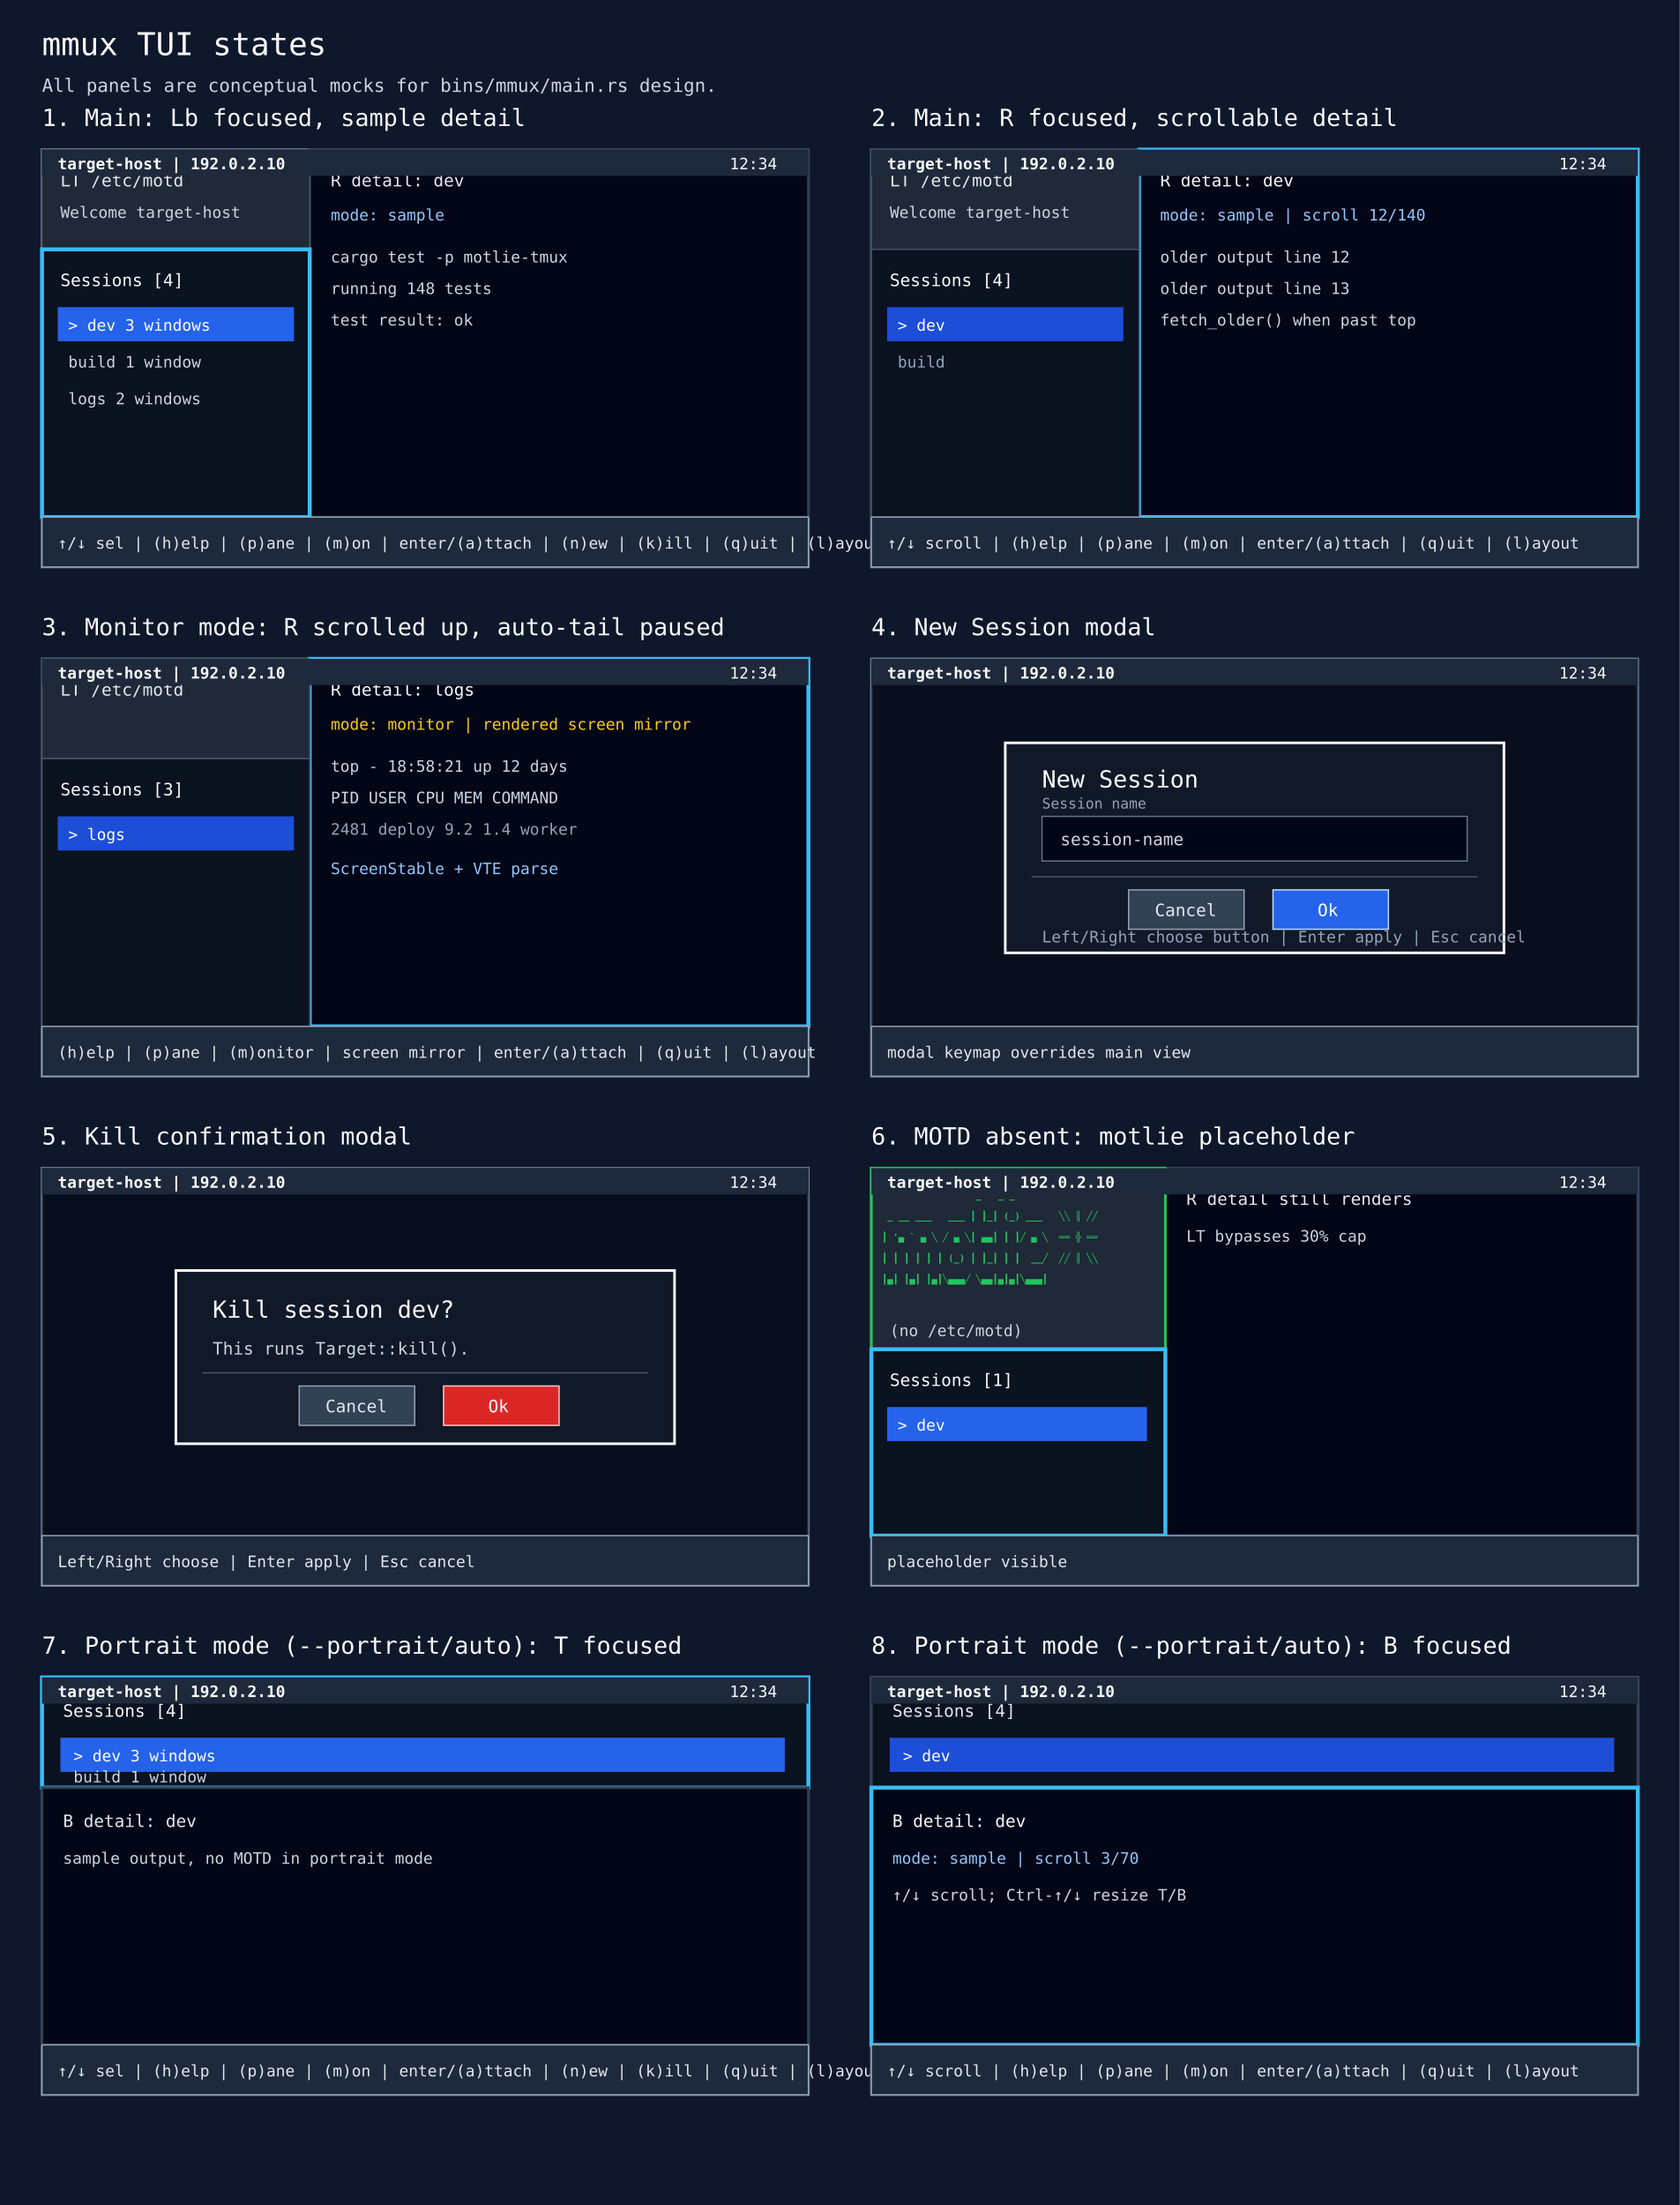
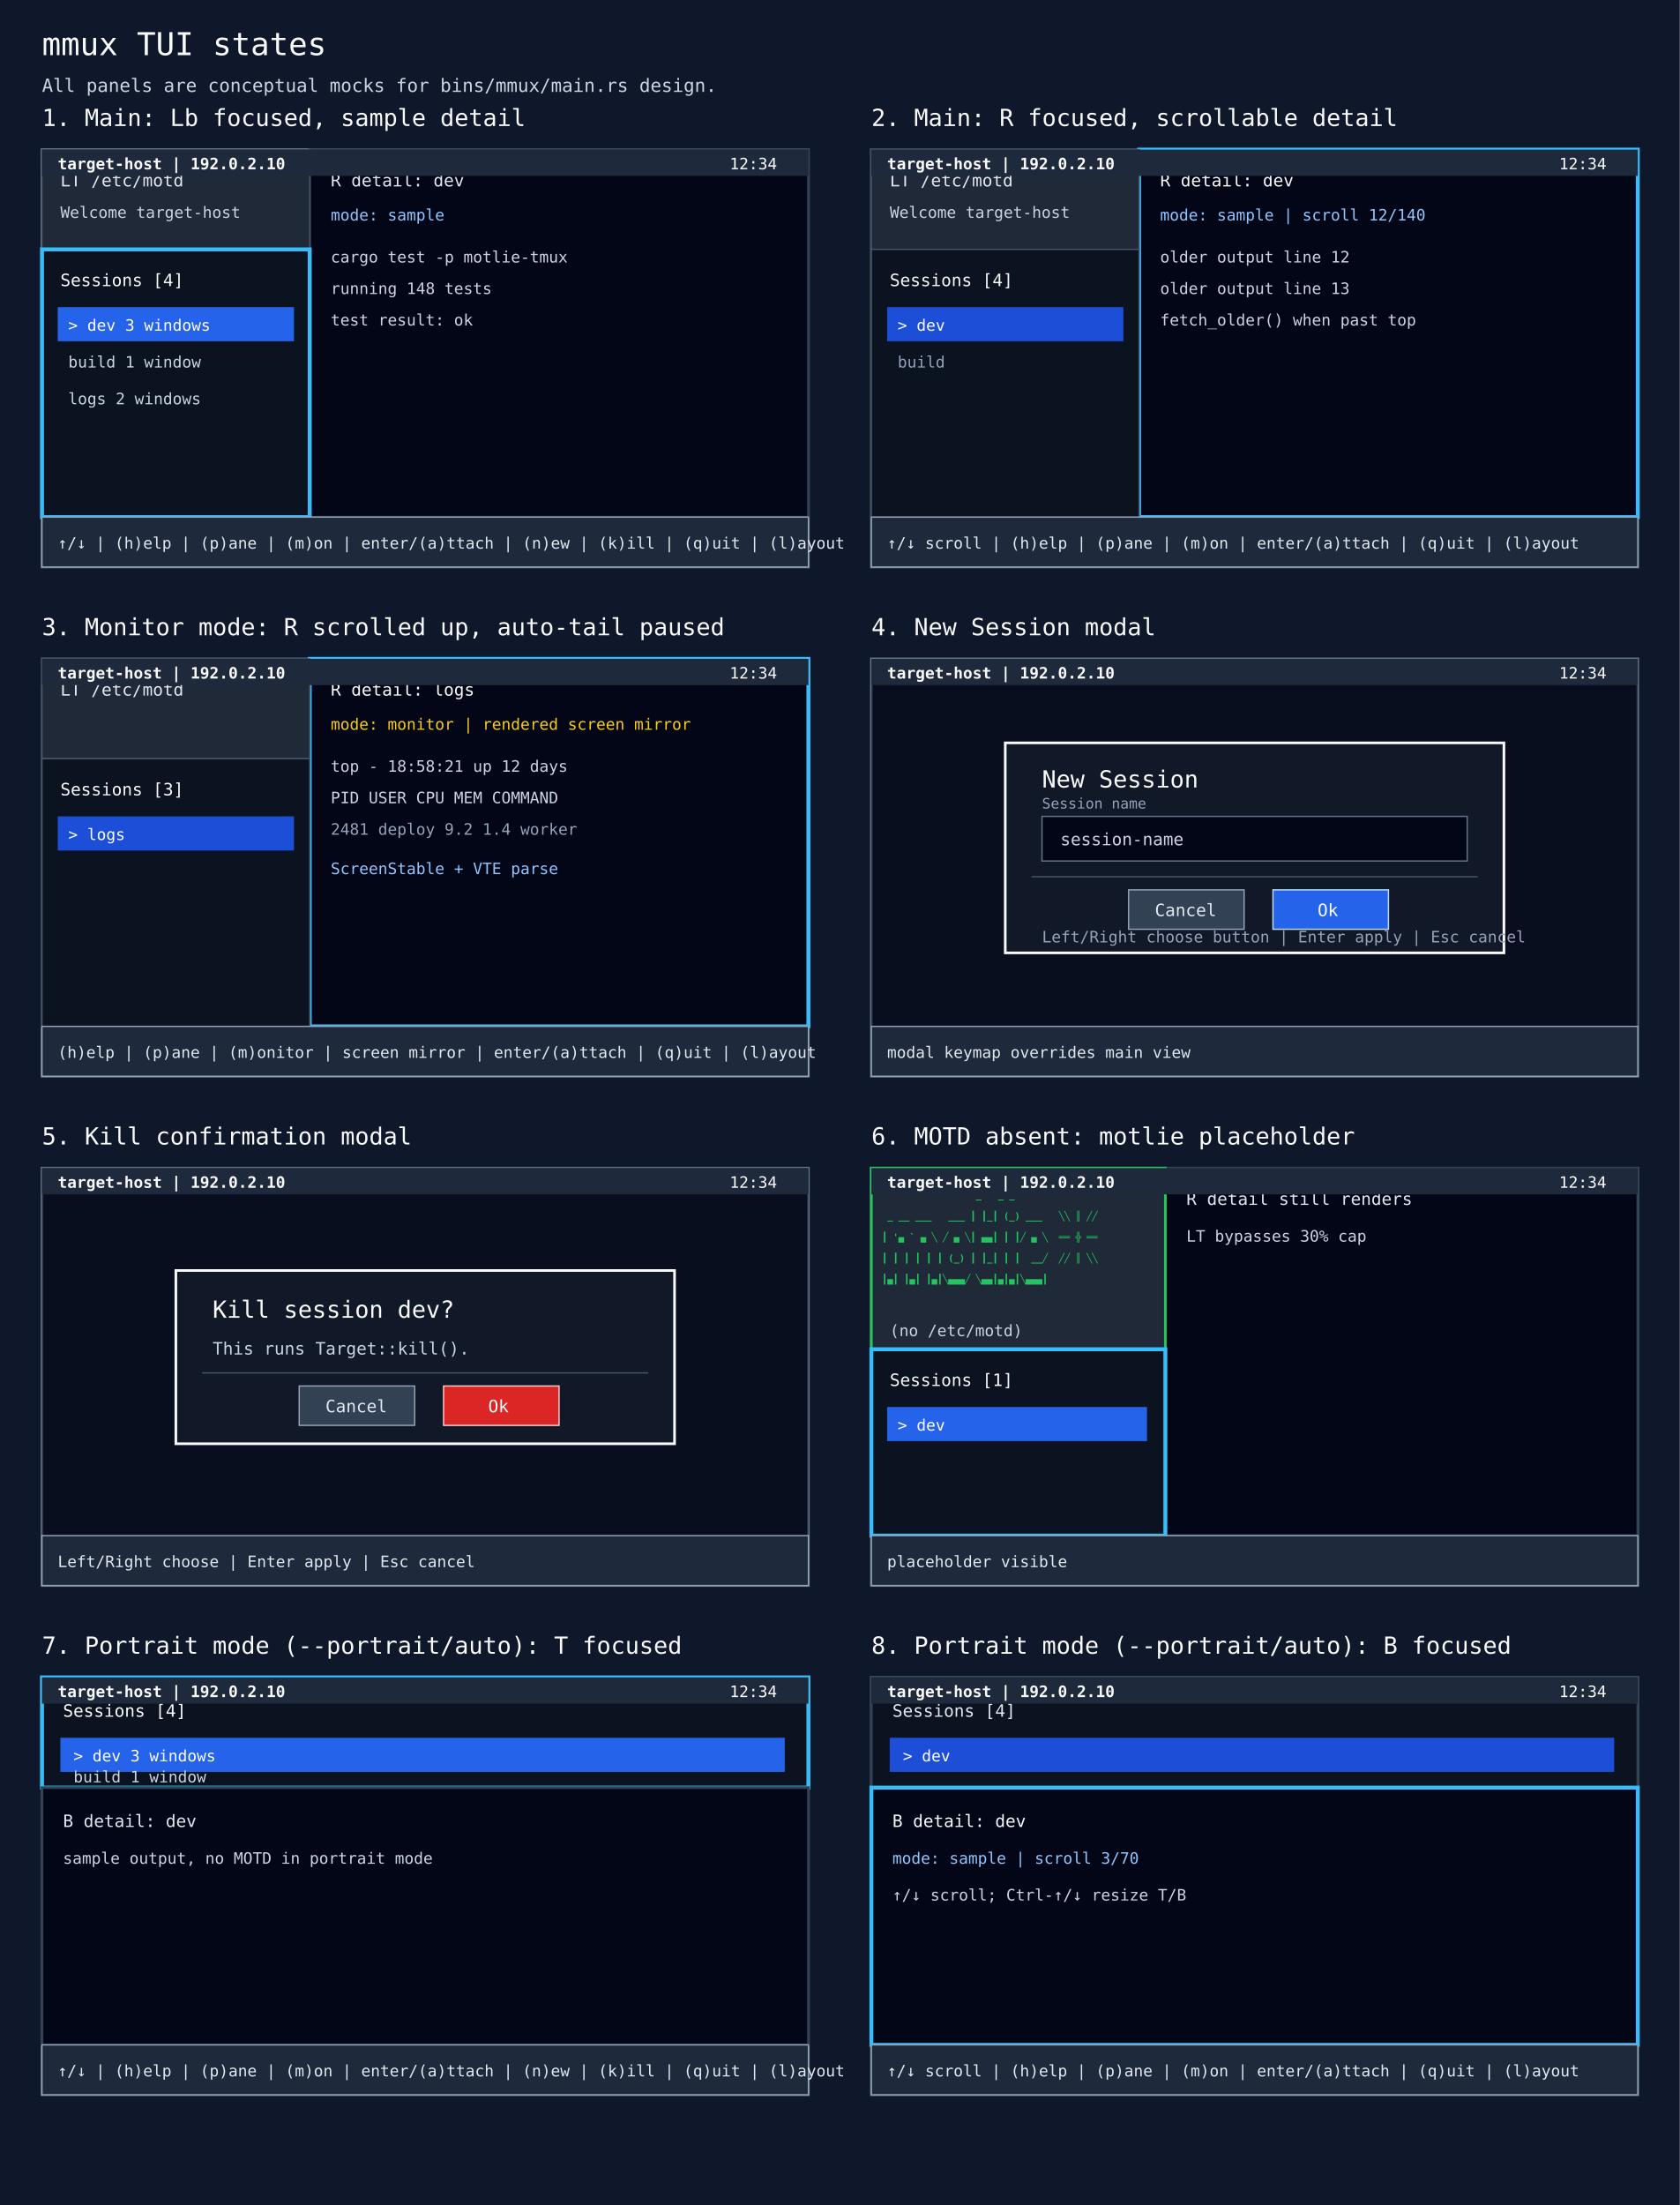
<svg xmlns="http://www.w3.org/2000/svg" width="1280" height="1680" viewBox="0 0 1280 1680" role="img" aria-label="mmux TUI design mock with eight selector states">
  <rect x="0" y="0" width="1280" height="1680" fill="#0f172a" />
  <text x="32" y="42" fill="#f8fafc" font-family="monospace" font-size="24">mmux TUI states</text>
  <text x="32" y="70" fill="#cbd5e1" font-family="monospace" font-size="14">All panels are conceptual mocks for bins/mmux/main.rs design.</text>
  <g transform="translate(32 96)">
    <text x="0" y="0" fill="#f8fafc" font-family="monospace" font-size="18">1. Main: Lb focused, sample detail</text>
    <rect x="0" y="18" width="584" height="318" fill="#020617" stroke="#64748b" stroke-width="2" />
    <rect x="0" y="18" width="204" height="280" fill="#111827" stroke="#64748b" stroke-width="2" />
    <rect x="204" y="18" width="380" height="280" fill="#020617" stroke="#334155" stroke-width="2" />
    <rect x="0" y="18" width="204" height="76" fill="#1f2937" stroke="#475569" stroke-width="1" />
    <rect x="0" y="94" width="204" height="204" fill="#0b1220" stroke="#38bdf8" stroke-width="3" />
    <text x="14" y="46" fill="#e2e8f0" font-family="monospace" font-size="13">LT /etc/motd</text>
    <text x="14" y="70" fill="#cbd5e1" font-family="monospace" font-size="12">Welcome target-host</text>
    <text x="14" y="122" fill="#f8fafc" font-family="monospace" font-size="13">Sessions [4]</text>
    <rect x="12" y="138" width="180" height="26" fill="#2563eb" />
    <text x="20" y="156" fill="#ffffff" font-family="monospace" font-size="12">&gt; dev      3 windows</text>
    <text x="20" y="184" fill="#cbd5e1" font-family="monospace" font-size="12">  build    1 window</text>
    <text x="20" y="212" fill="#cbd5e1" font-family="monospace" font-size="12">  logs     2 windows</text>
    <text x="220" y="46" fill="#e2e8f0" font-family="monospace" font-size="13">R detail: dev</text>
    <text x="220" y="72" fill="#93c5fd" font-family="monospace" font-size="12">mode: sample</text>
    <text x="220" y="104" fill="#cbd5e1" font-family="monospace" font-size="12">cargo test -p motlie-tmux</text>
    <text x="220" y="128" fill="#cbd5e1" font-family="monospace" font-size="12">running 148 tests</text>
    <text x="220" y="152" fill="#cbd5e1" font-family="monospace" font-size="12">test result: ok</text>
    <rect x="0" y="298" width="584" height="38" fill="#1e293b" stroke="#94a3b8" stroke-width="1" />
-     <text x="12" y="322" fill="#e2e8f0" font-family="monospace" font-size="12">↑/↓ sel | (h)elp | (p)ane | (m)on | enter/(a)ttach | (n)ew | (k)ill | (q)uit | (l)ayout</text>
+     <text x="12" y="322" fill="#e2e8f0" font-family="monospace" font-size="12">↑/↓ | (h)elp | (p)ane | (m)on | enter/(a)ttach | (n)ew | (k)ill | (q)uit | (l)ayout</text>
    <rect x="0" y="18" width="584" height="20" fill="#1e293b" />
    <text x="12" y="33" fill="#f8fafc" font-family="monospace" font-size="12" font-weight="700">target-host | 192.0.2.10</text>
    <text x="524" y="33" fill="#f8fafc" font-family="monospace" font-size="12">12:34</text>
  </g>
  <g transform="translate(664 96)">
    <text x="0" y="0" fill="#f8fafc" font-family="monospace" font-size="18">2. Main: R focused, scrollable detail</text>
    <rect x="0" y="18" width="584" height="318" fill="#020617" stroke="#64748b" stroke-width="2" />
    <rect x="0" y="18" width="204" height="280" fill="#111827" stroke="#334155" stroke-width="2" />
    <rect x="204" y="18" width="380" height="280" fill="#020617" stroke="#38bdf8" stroke-width="3" />
    <rect x="0" y="18" width="204" height="76" fill="#1f2937" stroke="#475569" stroke-width="1" />
    <rect x="0" y="94" width="204" height="204" fill="#0b1220" stroke="#475569" stroke-width="1" />
    <text x="14" y="46" fill="#e2e8f0" font-family="monospace" font-size="13">LT /etc/motd</text>
    <text x="14" y="70" fill="#cbd5e1" font-family="monospace" font-size="12">Welcome target-host</text>
    <text x="14" y="122" fill="#f8fafc" font-family="monospace" font-size="13">Sessions [4]</text>
    <rect x="12" y="138" width="180" height="26" fill="#1d4ed8" />
    <text x="20" y="156" fill="#ffffff" font-family="monospace" font-size="12">&gt; dev</text>
    <text x="20" y="184" fill="#94a3b8" font-family="monospace" font-size="12">  build</text>
    <text x="220" y="46" fill="#f8fafc" font-family="monospace" font-size="13">R detail: dev</text>
    <text x="220" y="72" fill="#93c5fd" font-family="monospace" font-size="12">mode: sample | scroll 12/140</text>
    <text x="220" y="104" fill="#cbd5e1" font-family="monospace" font-size="12">older output line 12</text>
    <text x="220" y="128" fill="#cbd5e1" font-family="monospace" font-size="12">older output line 13</text>
    <text x="220" y="152" fill="#cbd5e1" font-family="monospace" font-size="12">fetch_older() when past top</text>
    <rect x="0" y="298" width="584" height="38" fill="#1e293b" stroke="#94a3b8" stroke-width="1" />
    <text x="12" y="322" fill="#e2e8f0" font-family="monospace" font-size="12">↑/↓ scroll | (h)elp | (p)ane | (m)on | enter/(a)ttach | (q)uit | (l)ayout</text>
    <rect x="0" y="18" width="584" height="20" fill="#1e293b" />
    <text x="12" y="33" fill="#f8fafc" font-family="monospace" font-size="12" font-weight="700">target-host | 192.0.2.10</text>
    <text x="524" y="33" fill="#f8fafc" font-family="monospace" font-size="12">12:34</text>
  </g>
  <g transform="translate(32 484)">
    <text x="0" y="0" fill="#f8fafc" font-family="monospace" font-size="18">3. Monitor mode: R scrolled up, auto-tail paused</text>
    <rect x="0" y="18" width="584" height="318" fill="#020617" stroke="#64748b" stroke-width="2" />
    <rect x="0" y="18" width="204" height="280" fill="#111827" stroke="#334155" stroke-width="2" />
    <rect x="204" y="18" width="380" height="280" fill="#020617" stroke="#38bdf8" stroke-width="3" />
    <rect x="0" y="18" width="204" height="76" fill="#1f2937" stroke="#475569" stroke-width="1" />
    <rect x="0" y="94" width="204" height="204" fill="#0b1220" stroke="#475569" stroke-width="1" />
    <text x="14" y="46" fill="#e2e8f0" font-family="monospace" font-size="13">LT /etc/motd</text>
    <text x="14" y="122" fill="#f8fafc" font-family="monospace" font-size="13">Sessions [3]</text>
    <rect x="12" y="138" width="180" height="26" fill="#1d4ed8" />
    <text x="20" y="156" fill="#ffffff" font-family="monospace" font-size="12">&gt; logs</text>
    <text x="220" y="46" fill="#f8fafc" font-family="monospace" font-size="13">R detail: logs</text>
    <text x="220" y="72" fill="#facc15" font-family="monospace" font-size="12">mode: monitor | rendered screen mirror</text>
    <text x="220" y="104" fill="#cbd5e1" font-family="monospace" font-size="12">top - 18:58:21 up 12 days</text>
    <text x="220" y="128" fill="#cbd5e1" font-family="monospace" font-size="12">PID USER      CPU  MEM COMMAND</text>
    <text x="220" y="152" fill="#94a3b8" font-family="monospace" font-size="12">2481 deploy   9.2  1.4 worker</text>
    <text x="220" y="182" fill="#93c5fd" font-family="monospace" font-size="12">ScreenStable + VTE parse</text>
    <rect x="0" y="298" width="584" height="38" fill="#1e293b" stroke="#94a3b8" stroke-width="1" />
    <text x="12" y="322" fill="#e2e8f0" font-family="monospace" font-size="12">(h)elp | (p)ane | (m)onitor | screen mirror | enter/(a)ttach | (q)uit | (l)ayout</text>
    <rect x="0" y="18" width="584" height="20" fill="#1e293b" />
    <text x="12" y="33" fill="#f8fafc" font-family="monospace" font-size="12" font-weight="700">target-host | 192.0.2.10</text>
    <text x="524" y="33" fill="#f8fafc" font-family="monospace" font-size="12">12:34</text>
  </g>
  <g transform="translate(664 484)">
    <text x="0" y="0" fill="#f8fafc" font-family="monospace" font-size="18">4. New Session modal</text>
    <rect x="0" y="18" width="584" height="318" fill="#020617" stroke="#64748b" stroke-width="2" />
    <rect x="0" y="18" width="584" height="280" fill="#0b1220" opacity="0.65" />
    <rect x="102" y="82" width="380" height="160" fill="#111827" stroke="#f8fafc" stroke-width="2" />
    <text x="130" y="116" fill="#f8fafc" font-family="monospace" font-size="18">New Session</text>
    <text x="130" y="132" fill="#94a3b8" font-family="monospace" font-size="11">Session name</text>
    <rect x="130" y="138" width="324" height="34" fill="#020617" stroke="#64748b" stroke-width="1" />
    <text x="144" y="160" fill="#cbd5e1" font-family="monospace" font-size="13">session-name</text>
    <line x1="122" y1="184" x2="462" y2="184" stroke="#475569" stroke-width="1" />
    <rect x="196" y="194" width="88" height="30" fill="#334155" stroke="#94a3b8" />
    <text x="216" y="214" fill="#e2e8f0" font-family="monospace" font-size="13">Cancel</text>
    <rect x="306" y="194" width="88" height="30" fill="#2563eb" stroke="#bfdbfe" />
    <text x="340" y="214" fill="#ffffff" font-family="monospace" font-size="13">Ok</text>
    <text x="130" y="234" fill="#94a3b8" font-family="monospace" font-size="12">Left/Right choose button | Enter apply | Esc cancel</text>
    <rect x="0" y="298" width="584" height="38" fill="#1e293b" stroke="#94a3b8" stroke-width="1" />
    <text x="12" y="322" fill="#e2e8f0" font-family="monospace" font-size="12">modal keymap overrides main view</text>
    <rect x="0" y="18" width="584" height="20" fill="#1e293b" />
    <text x="12" y="33" fill="#f8fafc" font-family="monospace" font-size="12" font-weight="700">target-host | 192.0.2.10</text>
    <text x="524" y="33" fill="#f8fafc" font-family="monospace" font-size="12">12:34</text>
  </g>
  <g transform="translate(32 872)">
    <text x="0" y="0" fill="#f8fafc" font-family="monospace" font-size="18">5. Kill confirmation modal</text>
    <rect x="0" y="18" width="584" height="318" fill="#020617" stroke="#64748b" stroke-width="2" />
    <rect x="0" y="18" width="584" height="280" fill="#0b1220" opacity="0.65" />
    <rect x="102" y="96" width="380" height="132" fill="#111827" stroke="#f8fafc" stroke-width="2" />
    <text x="130" y="132" fill="#f8fafc" font-family="monospace" font-size="18">Kill session dev?</text>
    <text x="130" y="160" fill="#cbd5e1" font-family="monospace" font-size="13">This runs Target::kill().</text>
    <line x1="122" y1="174" x2="462" y2="174" stroke="#475569" stroke-width="1" />
    <rect x="196" y="184" width="88" height="30" fill="#334155" stroke="#94a3b8" />
    <text x="216" y="204" fill="#e2e8f0" font-family="monospace" font-size="13">Cancel</text>
    <rect x="306" y="184" width="88" height="30" fill="#dc2626" stroke="#fecaca" />
    <text x="340" y="204" fill="#ffffff" font-family="monospace" font-size="13">Ok</text>
    <rect x="0" y="298" width="584" height="38" fill="#1e293b" stroke="#94a3b8" stroke-width="1" />
    <text x="12" y="322" fill="#e2e8f0" font-family="monospace" font-size="12">Left/Right choose | Enter apply | Esc cancel</text>
    <rect x="0" y="18" width="584" height="20" fill="#1e293b" />
    <text x="12" y="33" fill="#f8fafc" font-family="monospace" font-size="12" font-weight="700">target-host | 192.0.2.10</text>
    <text x="524" y="33" fill="#f8fafc" font-family="monospace" font-size="12">12:34</text>
  </g>
  <g transform="translate(664 872)">
    <text x="0" y="0" fill="#f8fafc" font-family="monospace" font-size="18">6. MOTD absent: motlie placeholder</text>
    <rect x="0" y="18" width="584" height="318" fill="#020617" stroke="#64748b" stroke-width="2" />
    <rect x="0" y="18" width="224" height="280" fill="#111827" stroke="#64748b" stroke-width="2" />
    <rect x="224" y="18" width="360" height="280" fill="#020617" stroke="#334155" stroke-width="2" />
    <rect x="0" y="18" width="224" height="138" fill="#1f2937" stroke="#22c55e" stroke-width="2" />
    <rect x="0" y="156" width="224" height="142" fill="#0b1220" stroke="#38bdf8" stroke-width="3" />
    <text x="8" y="41" fill="#22c55e" font-family="monospace" font-size="7" font-weight="700" xml:space="preserve">                 _   _ _</text>
    <text x="8" y="57" fill="#22c55e" font-family="monospace" font-size="7" font-weight="700" xml:space="preserve"> _ __ ___   ___ ┃ ┃_┃ (_) ___   ╲╲ ║ ╱╱</text>
    <text x="8" y="73" fill="#22c55e" font-family="monospace" font-size="7" font-weight="700" xml:space="preserve">┃ '▄ ` ▄ ╲ ╱ ▄ ╲┃ ▄▄┃ ┃ ┃╱ ▄ ╲  ══ ╬ ══</text>
    <text x="8" y="89" fill="#22c55e" font-family="monospace" font-size="7" font-weight="700" xml:space="preserve">┃ ┃ ┃ ┃ ┃ ┃ (_) ┃ ┃_┃ ┃ ┃  __╱  ╱╱ ║ ╲╲</text>
    <text x="8" y="105" fill="#22c55e" font-family="monospace" font-size="7" font-weight="700" xml:space="preserve">┃▄┃ ┃▄┃ ┃▄┃╲▄▄▄╱ ╲▄▄┃▄┃▄┃╲▄▄▄┃</text>
    <text x="14" y="146" fill="#cbd5e1" font-family="monospace" font-size="12">(no /etc/motd)</text>
    <text x="14" y="184" fill="#f8fafc" font-family="monospace" font-size="13">Sessions [1]</text>
    <rect x="12" y="200" width="198" height="26" fill="#2563eb" />
    <text x="20" y="218" fill="#ffffff" font-family="monospace" font-size="12">&gt; dev</text>
    <text x="240" y="46" fill="#e2e8f0" font-family="monospace" font-size="13">R detail still renders</text>
    <text x="240" y="74" fill="#cbd5e1" font-family="monospace" font-size="12">LT bypasses 30% cap</text>
    <rect x="0" y="298" width="584" height="38" fill="#1e293b" stroke="#94a3b8" stroke-width="1" />
    <text x="12" y="322" fill="#e2e8f0" font-family="monospace" font-size="12">placeholder visible</text>
    <rect x="0" y="18" width="584" height="20" fill="#1e293b" />
    <text x="12" y="33" fill="#f8fafc" font-family="monospace" font-size="12" font-weight="700">target-host | 192.0.2.10</text>
    <text x="524" y="33" fill="#f8fafc" font-family="monospace" font-size="12">12:34</text>
  </g>
  <g transform="translate(32 1260)">
    <text x="0" y="0" fill="#f8fafc" font-family="monospace" font-size="18">7. Portrait mode (--portrait/auto): T focused</text>
    <rect x="0" y="18" width="584" height="318" fill="#020617" stroke="#64748b" stroke-width="2" />
    <rect x="0" y="18" width="584" height="84" fill="#0b1220" stroke="#38bdf8" stroke-width="3" />
    <rect x="0" y="102" width="584" height="196" fill="#020617" stroke="#334155" stroke-width="2" />
    <text x="16" y="48" fill="#f8fafc" font-family="monospace" font-size="13">Sessions [4]</text>
    <rect x="14" y="64" width="552" height="26" fill="#2563eb" />
    <text x="24" y="82" fill="#ffffff" font-family="monospace" font-size="12">&gt; dev      3 windows</text>
    <text x="24" y="98" fill="#cbd5e1" font-family="monospace" font-size="12">  build    1 window</text>
    <text x="16" y="132" fill="#e2e8f0" font-family="monospace" font-size="13">B detail: dev</text>
    <text x="16" y="160" fill="#cbd5e1" font-family="monospace" font-size="12">sample output, no MOTD in portrait mode</text>
    <rect x="0" y="298" width="584" height="38" fill="#1e293b" stroke="#94a3b8" stroke-width="1" />
-     <text x="12" y="322" fill="#e2e8f0" font-family="monospace" font-size="12">↑/↓ sel | (h)elp | (p)ane | (m)on | enter/(a)ttach | (n)ew | (k)ill | (q)uit | (l)ayout</text>
+     <text x="12" y="322" fill="#e2e8f0" font-family="monospace" font-size="12">↑/↓ | (h)elp | (p)ane | (m)on | enter/(a)ttach | (n)ew | (k)ill | (q)uit | (l)ayout</text>
    <rect x="0" y="18" width="584" height="20" fill="#1e293b" />
    <text x="12" y="33" fill="#f8fafc" font-family="monospace" font-size="12" font-weight="700">target-host | 192.0.2.10</text>
    <text x="524" y="33" fill="#f8fafc" font-family="monospace" font-size="12">12:34</text>
  </g>
  <g transform="translate(664 1260)">
    <text x="0" y="0" fill="#f8fafc" font-family="monospace" font-size="18">8. Portrait mode (--portrait/auto): B focused</text>
    <rect x="0" y="18" width="584" height="318" fill="#020617" stroke="#64748b" stroke-width="2" />
    <rect x="0" y="18" width="584" height="84" fill="#0b1220" stroke="#334155" stroke-width="2" />
    <rect x="0" y="102" width="584" height="196" fill="#020617" stroke="#38bdf8" stroke-width="3" />
    <text x="16" y="48" fill="#e2e8f0" font-family="monospace" font-size="13">Sessions [4]</text>
    <rect x="14" y="64" width="552" height="26" fill="#1d4ed8" />
    <text x="24" y="82" fill="#ffffff" font-family="monospace" font-size="12">&gt; dev</text>
    <text x="16" y="132" fill="#f8fafc" font-family="monospace" font-size="13">B detail: dev</text>
    <text x="16" y="160" fill="#93c5fd" font-family="monospace" font-size="12">mode: sample | scroll 3/70</text>
    <text x="16" y="188" fill="#cbd5e1" font-family="monospace" font-size="12">↑/↓ scroll; Ctrl-↑/↓ resize T/B</text>
    <rect x="0" y="298" width="584" height="38" fill="#1e293b" stroke="#94a3b8" stroke-width="1" />
    <text x="12" y="322" fill="#e2e8f0" font-family="monospace" font-size="12">↑/↓ scroll | (h)elp | (p)ane | (m)on | enter/(a)ttach | (q)uit | (l)ayout</text>
    <rect x="0" y="18" width="584" height="20" fill="#1e293b" />
    <text x="12" y="33" fill="#f8fafc" font-family="monospace" font-size="12" font-weight="700">target-host | 192.0.2.10</text>
    <text x="524" y="33" fill="#f8fafc" font-family="monospace" font-size="12">12:34</text>
  </g>
</svg>
